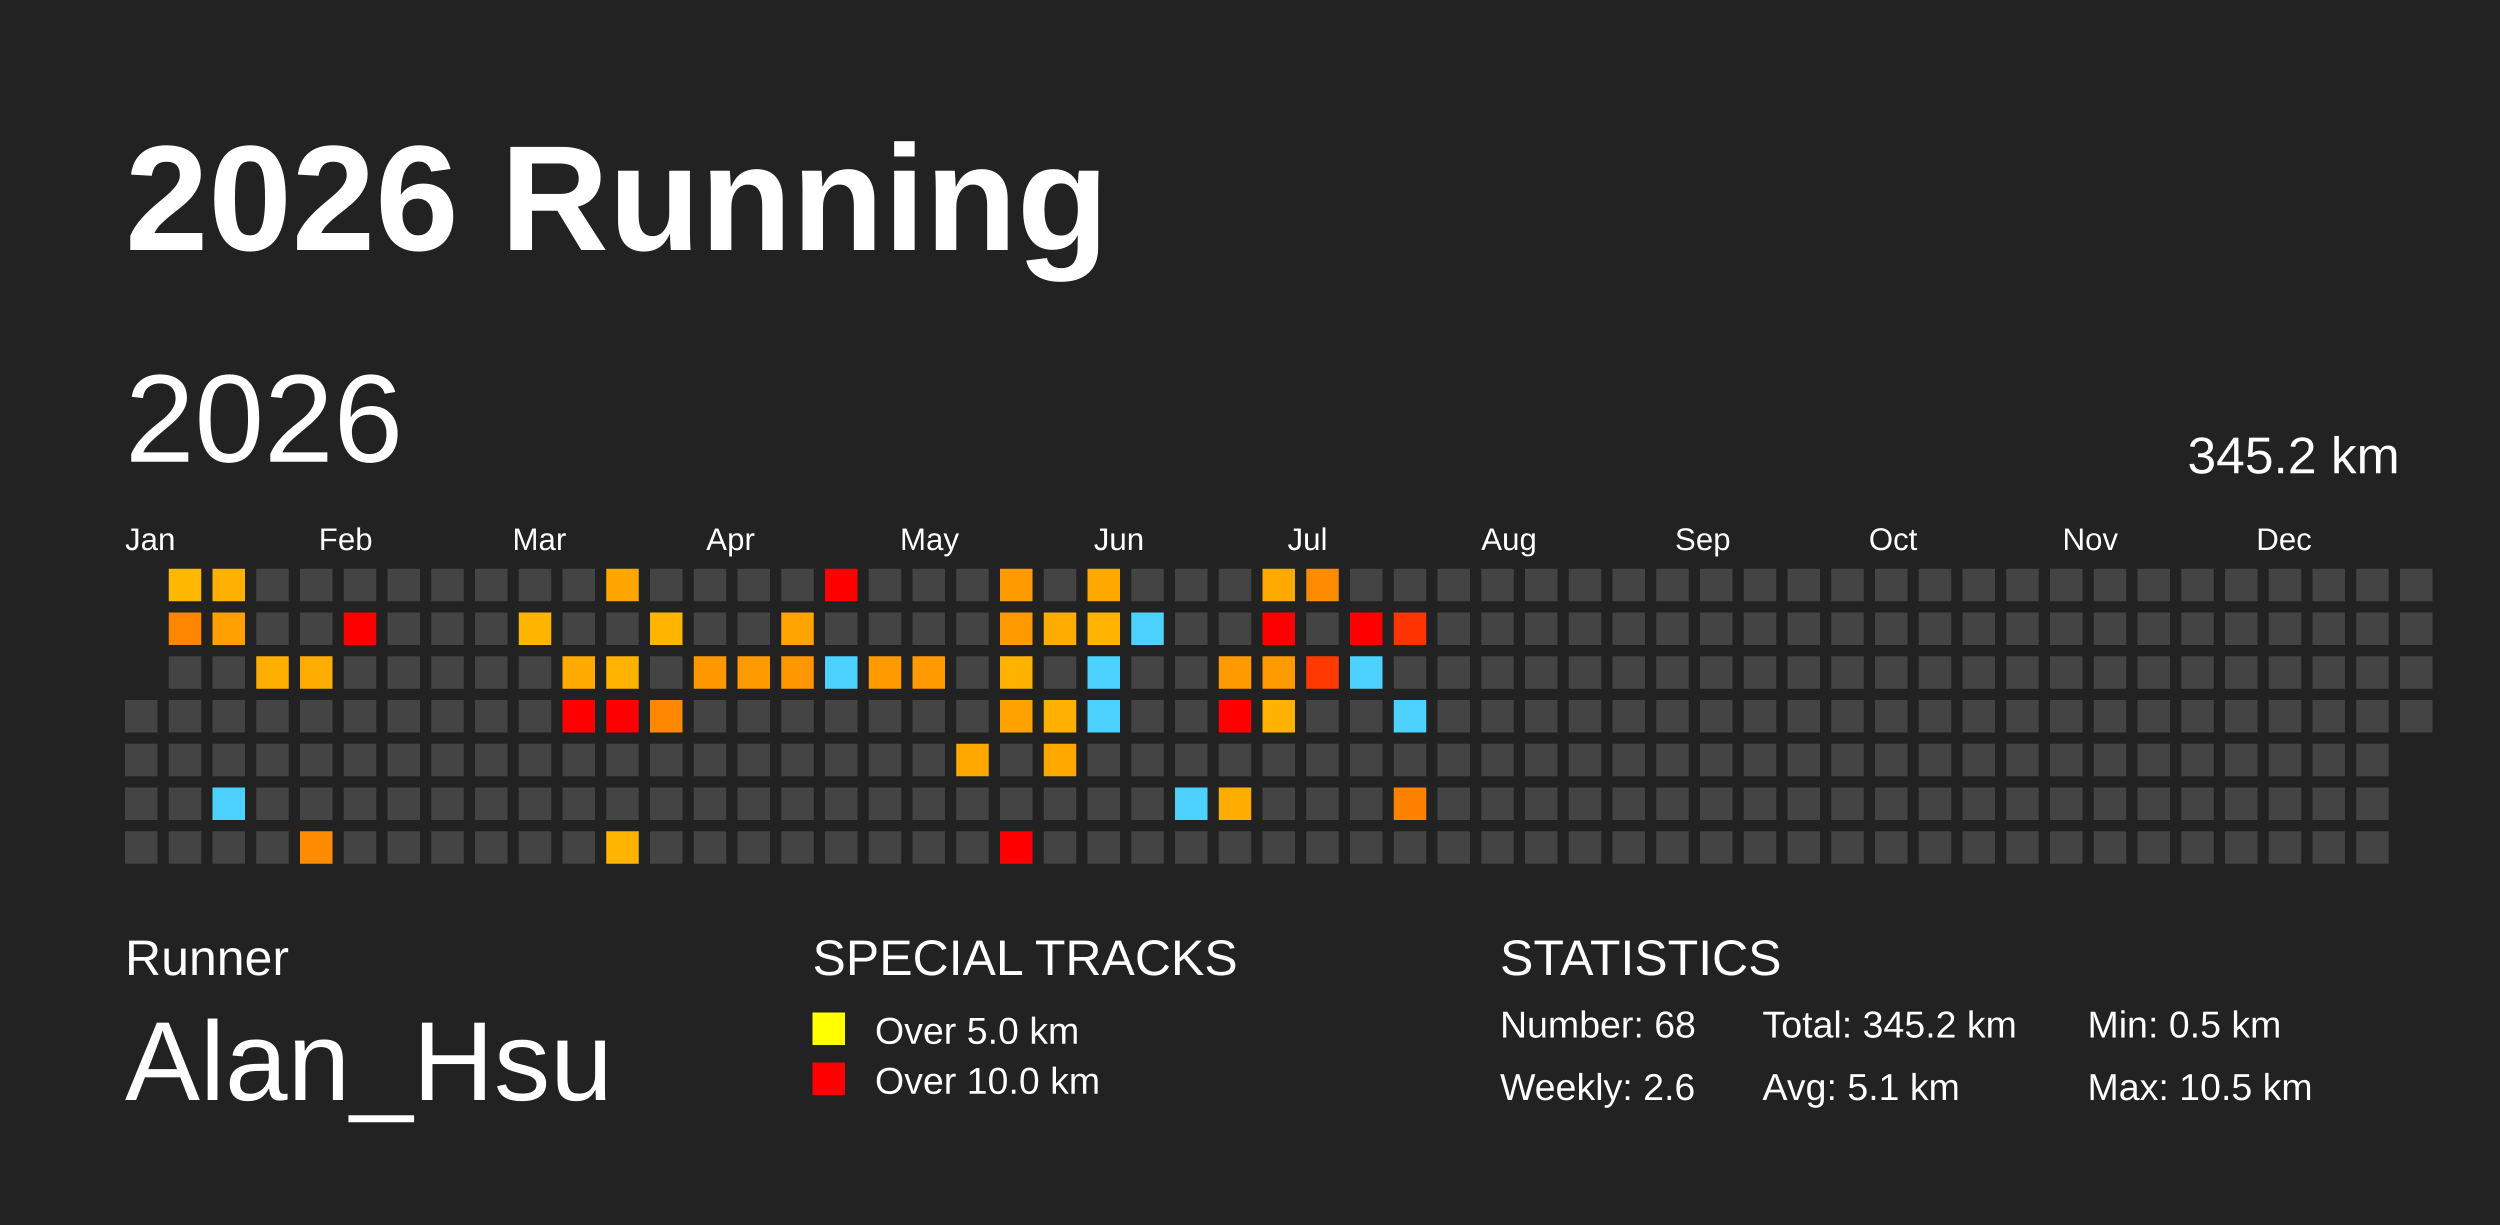
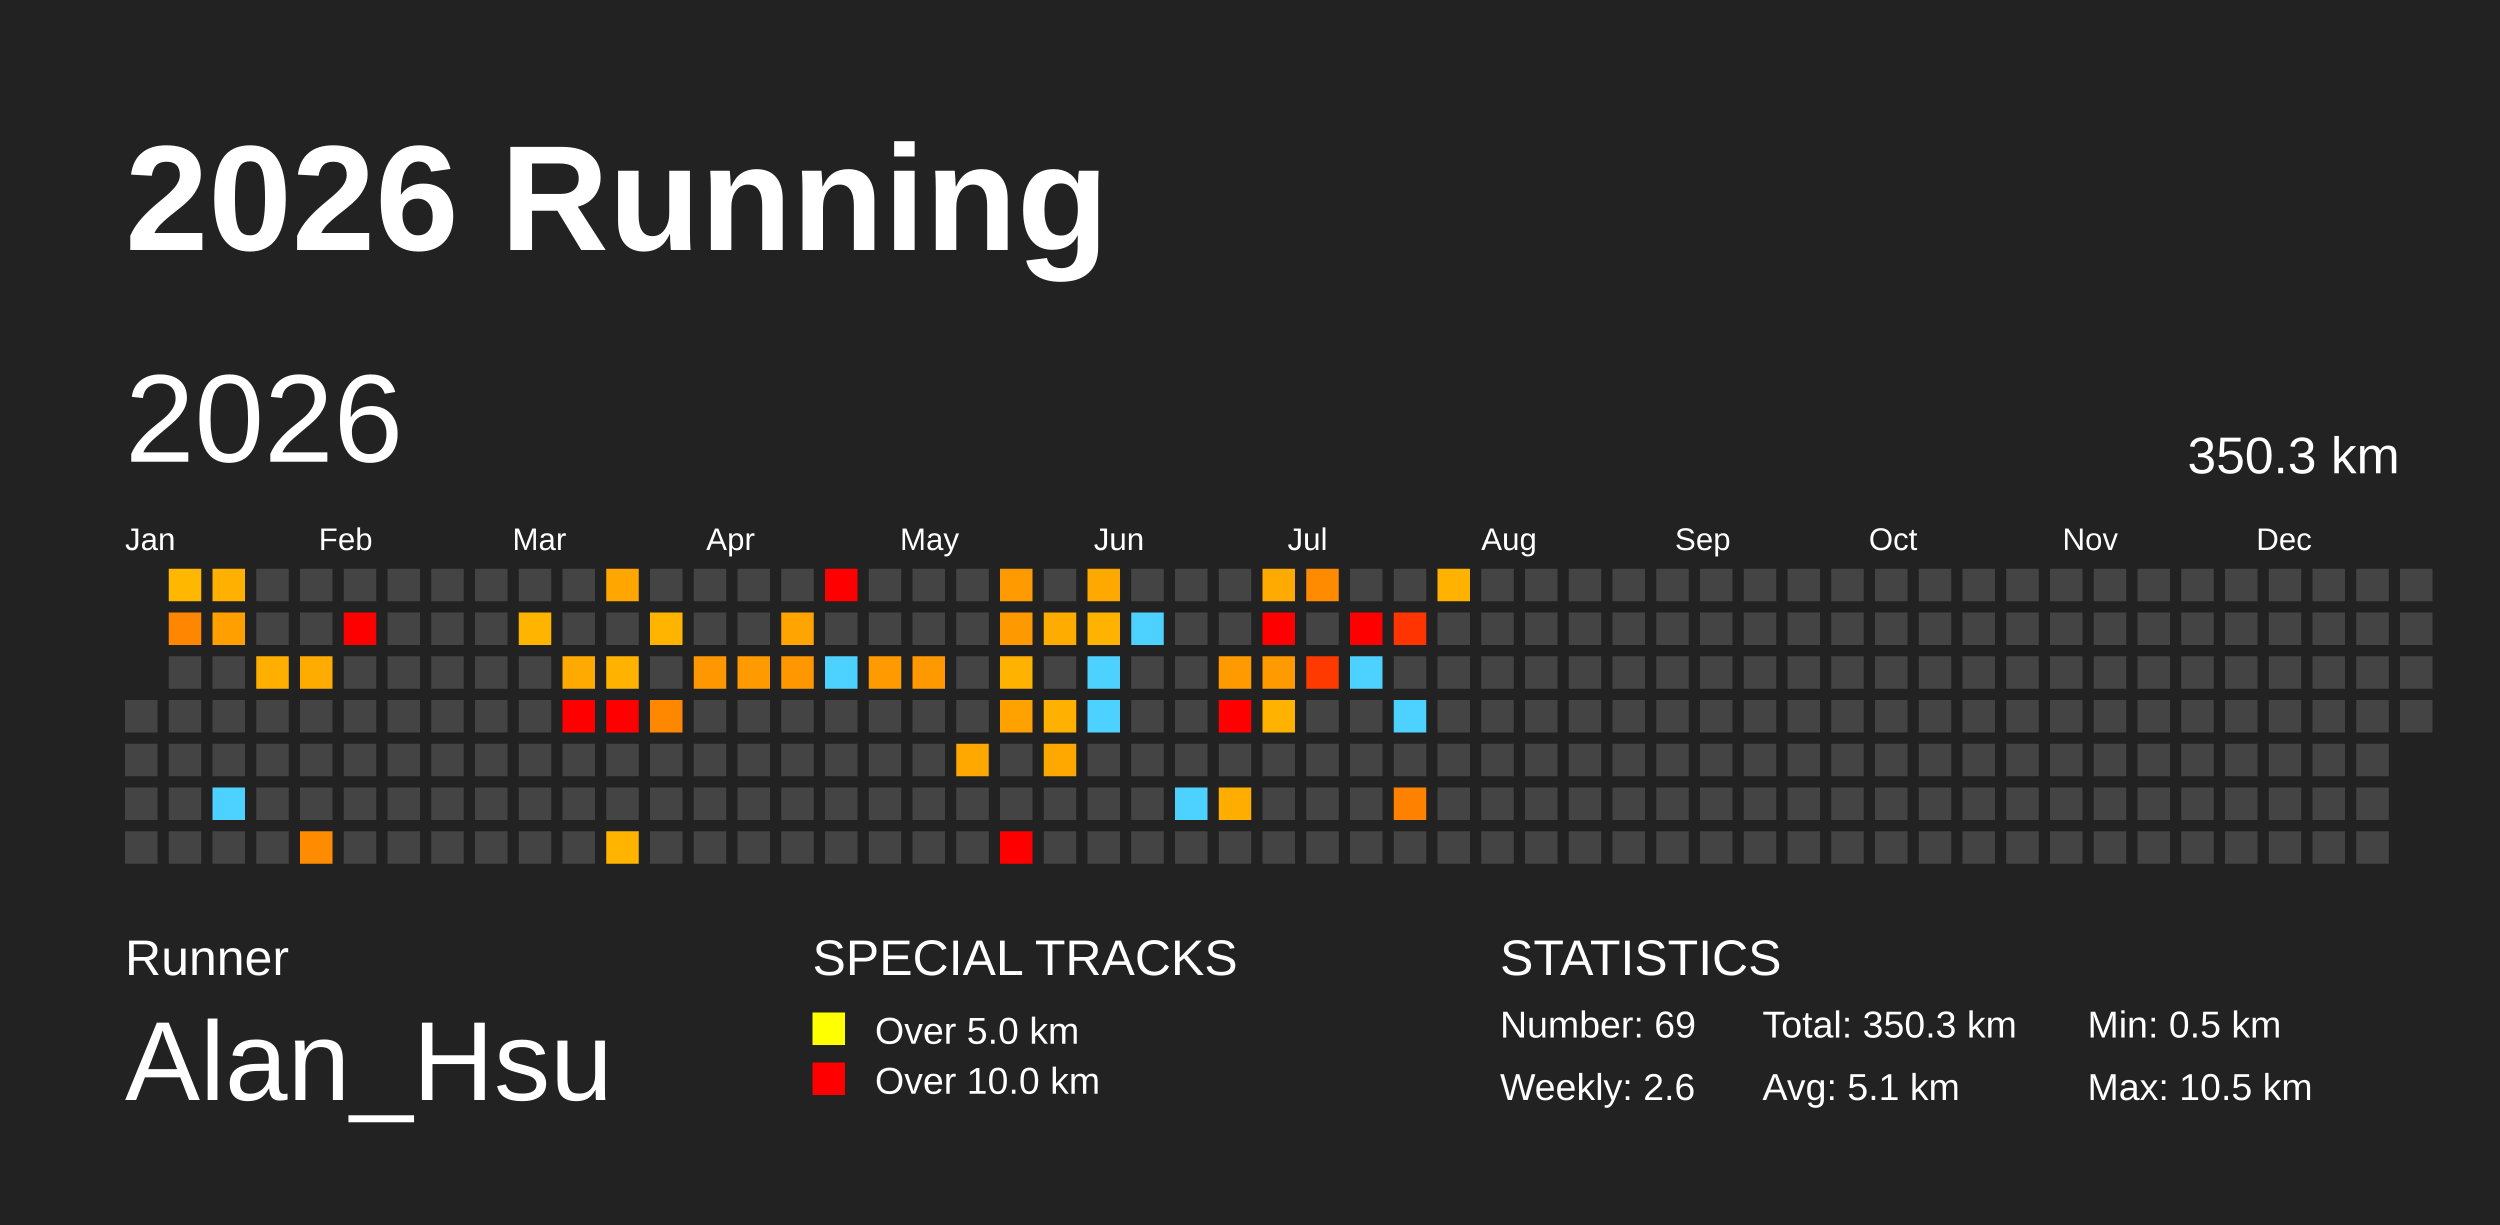
<svg xmlns="http://www.w3.org/2000/svg" baseProfile="full" height="98mm" version="1.1" viewBox="0,0,200,98" width="200mm">
  <defs />
  <rect fill="#222222" height="98" width="200" x="0" y="0" />
  <text fill="#FFFFFF" style="font-size:12px; font-family:Arial; font-weight:bold;" x="10" y="20">2026 Running</text>
  <text fill="#FFFFFF" style="font-size:4px; font-family:Arial" x="10" y="78">Runner</text>
  <text fill="#FFFFFF" style="font-size:9px; font-family:Arial" x="10" y="88">Alan_Hsu</text>
  <text fill="#FFFFFF" style="font-size:4px; font-family:Arial" x="65" y="78">SPECIAL TRACKS</text>
  <rect fill="yellow" height="2.6" width="2.6" x="65" y="81" />
  <text fill="#FFFFFF" style="font-size:3px; font-family:Arial" x="70" y="83.5">Over 5.0 km</text>
  <rect fill="red" height="2.6" width="2.6" x="65" y="85" />
  <text fill="#FFFFFF" style="font-size:3px; font-family:Arial" x="70" y="87.5">Over 10.0 km</text>
  <text fill="#FFFFFF" style="font-size:4px; font-family:Arial" x="120" y="78">STATISTICS</text>
-   <text fill="#FFFFFF" style="font-size:3px; font-family:Arial" x="120" y="83">Number: 68</text>
+   <text fill="#FFFFFF" style="font-size:3px; font-family:Arial" x="120" y="83">Number: 69</text>
  <text fill="#FFFFFF" style="font-size:3px; font-family:Arial" x="120" y="88">Weekly: 2.6</text>
-   <text fill="#FFFFFF" style="font-size:3px; font-family:Arial" x="141" y="83">Total: 345.2 km</text>
+   <text fill="#FFFFFF" style="font-size:3px; font-family:Arial" x="141" y="83">Total: 350.3 km</text>
  <text fill="#FFFFFF" style="font-size:3px; font-family:Arial" x="141" y="88">Avg: 5.1 km</text>
  <text fill="#FFFFFF" style="font-size:3px; font-family:Arial" x="167" y="83">Min: 0.5 km</text>
  <text fill="#FFFFFF" style="font-size:3px; font-family:Arial" x="167" y="88">Max: 10.5 km</text>
  <text dominant-baseline="hanging" fill="#FFFFFF" style="font-size:10.0px; font-family:Arial;" x="10" y="30">2026</text>
-   <text dominant-baseline="hanging" fill="#FFFFFF" style="font-size:4.125px; font-family:Arial;" x="175" y="35">345.2 km</text>
+   <text dominant-baseline="hanging" fill="#FFFFFF" style="font-size:4.125px; font-family:Arial;" x="175" y="35">350.3 km</text>
  <text fill="#FFFFFF" style="font-size:2.5px; font-family:Arial" x="10.0" y="44">Jan</text>
  <text fill="#FFFFFF" style="font-size:2.5px; font-family:Arial" x="25.5" y="44">Feb</text>
  <text fill="#FFFFFF" style="font-size:2.5px; font-family:Arial" x="41.0" y="44">Mar</text>
  <text fill="#FFFFFF" style="font-size:2.5px; font-family:Arial" x="56.5" y="44">Apr</text>
  <text fill="#FFFFFF" style="font-size:2.5px; font-family:Arial" x="72.0" y="44">May</text>
  <text fill="#FFFFFF" style="font-size:2.5px; font-family:Arial" x="87.5" y="44">Jun</text>
  <text fill="#FFFFFF" style="font-size:2.5px; font-family:Arial" x="103.0" y="44">Jul</text>
  <text fill="#FFFFFF" style="font-size:2.5px; font-family:Arial" x="118.5" y="44">Aug</text>
  <text fill="#FFFFFF" style="font-size:2.5px; font-family:Arial" x="134.0" y="44">Sep</text>
  <text fill="#FFFFFF" style="font-size:2.5px; font-family:Arial" x="149.5" y="44">Oct</text>
  <text fill="#FFFFFF" style="font-size:2.5px; font-family:Arial" x="165.0" y="44">Nov</text>
  <text fill="#FFFFFF" style="font-size:2.5px; font-family:Arial" x="180.5" y="44">Dec</text>
  <rect fill="#444444" height="2.6" width="2.6" x="10.0" y="56.0" />
  <rect fill="#444444" height="2.6" width="2.6" x="10.0" y="59.5" />
  <rect fill="#444444" height="2.6" width="2.6" x="10.0" y="63.0" />
  <rect fill="#444444" height="2.6" width="2.6" x="10.0" y="66.5" />
  <rect fill="#ffb700" height="2.6" width="2.6" x="13.5" y="45.5" />
  <rect fill="#ff8600" height="2.6" width="2.6" x="13.5" y="49.0" />
  <rect fill="#444444" height="2.6" width="2.6" x="13.5" y="52.5" />
  <rect fill="#444444" height="2.6" width="2.6" x="13.5" y="56.0" />
  <rect fill="#444444" height="2.6" width="2.6" x="13.5" y="59.5" />
  <rect fill="#444444" height="2.6" width="2.6" x="13.5" y="63.0" />
  <rect fill="#444444" height="2.6" width="2.6" x="13.5" y="66.5" />
  <rect fill="#ffb000" height="2.6" width="2.6" x="17.0" y="45.5" />
  <rect fill="#ff9f00" height="2.6" width="2.6" x="17.0" y="49.0" />
  <rect fill="#444444" height="2.6" width="2.6" x="17.0" y="52.5" />
  <rect fill="#444444" height="2.6" width="2.6" x="17.0" y="56.0" />
  <rect fill="#444444" height="2.6" width="2.6" x="17.0" y="59.5" />
  <rect fill="#4dd2ff" height="2.6" width="2.6" x="17.0" y="63.0" />
  <rect fill="#444444" height="2.6" width="2.6" x="17.0" y="66.5" />
  <rect fill="#444444" height="2.6" width="2.6" x="20.5" y="45.5" />
  <rect fill="#444444" height="2.6" width="2.6" x="20.5" y="49.0" />
  <rect fill="#ffaf00" height="2.6" width="2.6" x="20.5" y="52.5" />
  <rect fill="#444444" height="2.6" width="2.6" x="20.5" y="56.0" />
  <rect fill="#444444" height="2.6" width="2.6" x="20.5" y="59.5" />
  <rect fill="#444444" height="2.6" width="2.6" x="20.5" y="63.0" />
  <rect fill="#444444" height="2.6" width="2.6" x="20.5" y="66.5" />
  <rect fill="#444444" height="2.6" width="2.6" x="24.0" y="45.5" />
  <rect fill="#444444" height="2.6" width="2.6" x="24.0" y="49.0" />
  <rect fill="#ffac00" height="2.6" width="2.6" x="24.0" y="52.5" />
  <rect fill="#444444" height="2.6" width="2.6" x="24.0" y="56.0" />
  <rect fill="#444444" height="2.6" width="2.6" x="24.0" y="59.5" />
  <rect fill="#444444" height="2.6" width="2.6" x="24.0" y="63.0" />
  <rect fill="#ff8c00" height="2.6" width="2.6" x="24.0" y="66.5" />
  <rect fill="#444444" height="2.6" width="2.6" x="27.5" y="45.5" />
  <rect fill="red" height="2.6" width="2.6" x="27.5" y="49.0" />
  <rect fill="#444444" height="2.6" width="2.6" x="27.5" y="52.5" />
  <rect fill="#444444" height="2.6" width="2.6" x="27.5" y="56.0" />
  <rect fill="#444444" height="2.6" width="2.6" x="27.5" y="59.5" />
  <rect fill="#444444" height="2.6" width="2.6" x="27.5" y="63.0" />
  <rect fill="#444444" height="2.6" width="2.6" x="27.5" y="66.5" />
  <rect fill="#444444" height="2.6" width="2.6" x="31.0" y="45.5" />
  <rect fill="#444444" height="2.6" width="2.6" x="31.0" y="49.0" />
  <rect fill="#444444" height="2.6" width="2.6" x="31.0" y="52.5" />
  <rect fill="#444444" height="2.6" width="2.6" x="31.0" y="56.0" />
  <rect fill="#444444" height="2.6" width="2.6" x="31.0" y="59.5" />
  <rect fill="#444444" height="2.6" width="2.6" x="31.0" y="63.0" />
  <rect fill="#444444" height="2.6" width="2.6" x="31.0" y="66.5" />
  <rect fill="#444444" height="2.6" width="2.6" x="34.5" y="45.5" />
  <rect fill="#444444" height="2.6" width="2.6" x="34.5" y="49.0" />
  <rect fill="#444444" height="2.6" width="2.6" x="34.5" y="52.5" />
  <rect fill="#444444" height="2.6" width="2.6" x="34.5" y="56.0" />
  <rect fill="#444444" height="2.6" width="2.6" x="34.5" y="59.5" />
  <rect fill="#444444" height="2.6" width="2.6" x="34.5" y="63.0" />
  <rect fill="#444444" height="2.6" width="2.6" x="34.5" y="66.5" />
  <rect fill="#444444" height="2.6" width="2.6" x="38.0" y="45.5" />
  <rect fill="#444444" height="2.6" width="2.6" x="38.0" y="49.0" />
  <rect fill="#444444" height="2.6" width="2.6" x="38.0" y="52.5" />
  <rect fill="#444444" height="2.6" width="2.6" x="38.0" y="56.0" />
  <rect fill="#444444" height="2.6" width="2.6" x="38.0" y="59.5" />
  <rect fill="#444444" height="2.6" width="2.6" x="38.0" y="63.0" />
  <rect fill="#444444" height="2.6" width="2.6" x="38.0" y="66.5" />
  <rect fill="#444444" height="2.6" width="2.6" x="41.5" y="45.5" />
  <rect fill="#ffb400" height="2.6" width="2.6" x="41.5" y="49.0" />
  <rect fill="#444444" height="2.6" width="2.6" x="41.5" y="52.5" />
  <rect fill="#444444" height="2.6" width="2.6" x="41.5" y="56.0" />
  <rect fill="#444444" height="2.6" width="2.6" x="41.5" y="59.5" />
  <rect fill="#444444" height="2.6" width="2.6" x="41.5" y="63.0" />
  <rect fill="#444444" height="2.6" width="2.6" x="41.5" y="66.5" />
  <rect fill="#444444" height="2.6" width="2.6" x="45.0" y="45.5" />
  <rect fill="#444444" height="2.6" width="2.6" x="45.0" y="49.0" />
  <rect fill="#ffaa00" height="2.6" width="2.6" x="45.0" y="52.5" />
  <rect fill="red" height="2.6" width="2.6" x="45.0" y="56.0" />
  <rect fill="#444444" height="2.6" width="2.6" x="45.0" y="59.5" />
  <rect fill="#444444" height="2.6" width="2.6" x="45.0" y="63.0" />
  <rect fill="#444444" height="2.6" width="2.6" x="45.0" y="66.5" />
  <rect fill="#ffa700" height="2.6" width="2.6" x="48.5" y="45.5" />
  <rect fill="#444444" height="2.6" width="2.6" x="48.5" y="49.0" />
  <rect fill="#ffb300" height="2.6" width="2.6" x="48.5" y="52.5" />
  <rect fill="red" height="2.6" width="2.6" x="48.5" y="56.0" />
  <rect fill="#444444" height="2.6" width="2.6" x="48.5" y="59.5" />
  <rect fill="#444444" height="2.6" width="2.6" x="48.5" y="63.0" />
  <rect fill="#ffb400" height="2.6" width="2.6" x="48.5" y="66.5" />
  <rect fill="#444444" height="2.6" width="2.6" x="52.0" y="45.5" />
  <rect fill="#ffb500" height="2.6" width="2.6" x="52.0" y="49.0" />
  <rect fill="#444444" height="2.6" width="2.6" x="52.0" y="52.5" />
  <rect fill="#ff8800" height="2.6" width="2.6" x="52.0" y="56.0" />
  <rect fill="#444444" height="2.6" width="2.6" x="52.0" y="59.5" />
  <rect fill="#444444" height="2.6" width="2.6" x="52.0" y="63.0" />
  <rect fill="#444444" height="2.6" width="2.6" x="52.0" y="66.5" />
  <rect fill="#444444" height="2.6" width="2.6" x="55.5" y="45.5" />
  <rect fill="#444444" height="2.6" width="2.6" x="55.5" y="49.0" />
  <rect fill="#ff9700" height="2.6" width="2.6" x="55.5" y="52.5" />
  <rect fill="#444444" height="2.6" width="2.6" x="55.5" y="56.0" />
  <rect fill="#444444" height="2.6" width="2.6" x="55.5" y="59.5" />
  <rect fill="#444444" height="2.6" width="2.6" x="55.5" y="63.0" />
  <rect fill="#444444" height="2.6" width="2.6" x="55.5" y="66.5" />
  <rect fill="#444444" height="2.6" width="2.6" x="59.0" y="45.5" />
  <rect fill="#444444" height="2.6" width="2.6" x="59.0" y="49.0" />
  <rect fill="#ff9a00" height="2.6" width="2.6" x="59.0" y="52.5" />
  <rect fill="#444444" height="2.6" width="2.6" x="59.0" y="56.0" />
  <rect fill="#444444" height="2.6" width="2.6" x="59.0" y="59.5" />
  <rect fill="#444444" height="2.6" width="2.6" x="59.0" y="63.0" />
  <rect fill="#444444" height="2.6" width="2.6" x="59.0" y="66.5" />
  <rect fill="#444444" height="2.6" width="2.6" x="62.5" y="45.5" />
  <rect fill="#ffa400" height="2.6" width="2.6" x="62.5" y="49.0" />
  <rect fill="#ff9800" height="2.6" width="2.6" x="62.5" y="52.5" />
  <rect fill="#444444" height="2.6" width="2.6" x="62.5" y="56.0" />
  <rect fill="#444444" height="2.6" width="2.6" x="62.5" y="59.5" />
  <rect fill="#444444" height="2.6" width="2.6" x="62.5" y="63.0" />
  <rect fill="#444444" height="2.6" width="2.6" x="62.5" y="66.5" />
  <rect fill="red" height="2.6" width="2.6" x="66.0" y="45.5" />
  <rect fill="#444444" height="2.6" width="2.6" x="66.0" y="49.0" />
  <rect fill="#4dd2ff" height="2.6" width="2.6" x="66.0" y="52.5" />
  <rect fill="#444444" height="2.6" width="2.6" x="66.0" y="56.0" />
  <rect fill="#444444" height="2.6" width="2.6" x="66.0" y="59.5" />
  <rect fill="#444444" height="2.6" width="2.6" x="66.0" y="63.0" />
  <rect fill="#444444" height="2.6" width="2.6" x="66.0" y="66.5" />
  <rect fill="#444444" height="2.6" width="2.6" x="69.5" y="45.5" />
  <rect fill="#444444" height="2.6" width="2.6" x="69.5" y="49.0" />
  <rect fill="#ff9a00" height="2.6" width="2.6" x="69.5" y="52.5" />
  <rect fill="#444444" height="2.6" width="2.6" x="69.5" y="56.0" />
  <rect fill="#444444" height="2.6" width="2.6" x="69.5" y="59.5" />
  <rect fill="#444444" height="2.6" width="2.6" x="69.5" y="63.0" />
  <rect fill="#444444" height="2.6" width="2.6" x="69.5" y="66.5" />
  <rect fill="#444444" height="2.6" width="2.6" x="73.0" y="45.5" />
  <rect fill="#444444" height="2.6" width="2.6" x="73.0" y="49.0" />
  <rect fill="#ff9900" height="2.6" width="2.6" x="73.0" y="52.5" />
  <rect fill="#444444" height="2.6" width="2.6" x="73.0" y="56.0" />
  <rect fill="#444444" height="2.6" width="2.6" x="73.0" y="59.5" />
  <rect fill="#444444" height="2.6" width="2.6" x="73.0" y="63.0" />
  <rect fill="#444444" height="2.6" width="2.6" x="73.0" y="66.5" />
  <rect fill="#444444" height="2.6" width="2.6" x="76.5" y="45.5" />
  <rect fill="#444444" height="2.6" width="2.6" x="76.5" y="49.0" />
  <rect fill="#444444" height="2.6" width="2.6" x="76.5" y="52.5" />
  <rect fill="#444444" height="2.6" width="2.6" x="76.5" y="56.0" />
  <rect fill="#ffa800" height="2.6" width="2.6" x="76.5" y="59.5" />
  <rect fill="#444444" height="2.6" width="2.6" x="76.5" y="63.0" />
  <rect fill="#444444" height="2.6" width="2.6" x="76.5" y="66.5" />
  <rect fill="#ff9b00" height="2.6" width="2.6" x="80.0" y="45.5" />
  <rect fill="#ff9900" height="2.6" width="2.6" x="80.0" y="49.0" />
  <rect fill="#ffb200" height="2.6" width="2.6" x="80.0" y="52.5" />
  <rect fill="#ffa200" height="2.6" width="2.6" x="80.0" y="56.0" />
  <rect fill="#444444" height="2.6" width="2.6" x="80.0" y="59.5" />
  <rect fill="#444444" height="2.6" width="2.6" x="80.0" y="63.0" />
  <rect fill="red" height="2.6" width="2.6" x="80.0" y="66.5" />
  <rect fill="#444444" height="2.6" width="2.6" x="83.5" y="45.5" />
  <rect fill="#ffac00" height="2.6" width="2.6" x="83.5" y="49.0" />
  <rect fill="#444444" height="2.6" width="2.6" x="83.5" y="52.5" />
  <rect fill="#ffb000" height="2.6" width="2.6" x="83.5" y="56.0" />
  <rect fill="#ffa900" height="2.6" width="2.6" x="83.5" y="59.5" />
  <rect fill="#444444" height="2.6" width="2.6" x="83.5" y="63.0" />
  <rect fill="#444444" height="2.6" width="2.6" x="83.5" y="66.5" />
  <rect fill="#ffa900" height="2.6" width="2.6" x="87.0" y="45.5" />
  <rect fill="#ffb300" height="2.6" width="2.6" x="87.0" y="49.0" />
  <rect fill="#4dd2ff" height="2.6" width="2.6" x="87.0" y="52.5" />
  <rect fill="#4dd2ff" height="2.6" width="2.6" x="87.0" y="56.0" />
  <rect fill="#444444" height="2.6" width="2.6" x="87.0" y="59.5" />
  <rect fill="#444444" height="2.6" width="2.6" x="87.0" y="63.0" />
  <rect fill="#444444" height="2.6" width="2.6" x="87.0" y="66.5" />
  <rect fill="#444444" height="2.6" width="2.6" x="90.5" y="45.5" />
  <rect fill="#4dd2ff" height="2.6" width="2.6" x="90.5" y="49.0" />
  <rect fill="#444444" height="2.6" width="2.6" x="90.5" y="52.5" />
  <rect fill="#444444" height="2.6" width="2.6" x="90.5" y="56.0" />
  <rect fill="#444444" height="2.6" width="2.6" x="90.5" y="59.5" />
  <rect fill="#444444" height="2.6" width="2.6" x="90.5" y="63.0" />
  <rect fill="#444444" height="2.6" width="2.6" x="90.5" y="66.5" />
  <rect fill="#444444" height="2.6" width="2.6" x="94.0" y="45.5" />
  <rect fill="#444444" height="2.6" width="2.6" x="94.0" y="49.0" />
  <rect fill="#444444" height="2.6" width="2.6" x="94.0" y="52.5" />
  <rect fill="#444444" height="2.6" width="2.6" x="94.0" y="56.0" />
  <rect fill="#444444" height="2.6" width="2.6" x="94.0" y="59.5" />
  <rect fill="#4dd2ff" height="2.6" width="2.6" x="94.0" y="63.0" />
  <rect fill="#444444" height="2.6" width="2.6" x="94.0" y="66.5" />
  <rect fill="#444444" height="2.6" width="2.6" x="97.5" y="45.5" />
  <rect fill="#444444" height="2.6" width="2.6" x="97.5" y="49.0" />
  <rect fill="#ff9b00" height="2.6" width="2.6" x="97.5" y="52.5" />
  <rect fill="red" height="2.6" width="2.6" x="97.5" y="56.0" />
  <rect fill="#444444" height="2.6" width="2.6" x="97.5" y="59.5" />
  <rect fill="#ffad00" height="2.6" width="2.6" x="97.5" y="63.0" />
  <rect fill="#444444" height="2.6" width="2.6" x="97.5" y="66.5" />
  <rect fill="#ffaa00" height="2.6" width="2.6" x="101.0" y="45.5" />
  <rect fill="red" height="2.6" width="2.6" x="101.0" y="49.0" />
  <rect fill="#ff9a00" height="2.6" width="2.6" x="101.0" y="52.5" />
  <rect fill="#ffb300" height="2.6" width="2.6" x="101.0" y="56.0" />
  <rect fill="#444444" height="2.6" width="2.6" x="101.0" y="59.5" />
  <rect fill="#444444" height="2.6" width="2.6" x="101.0" y="63.0" />
  <rect fill="#444444" height="2.6" width="2.6" x="101.0" y="66.5" />
  <rect fill="#ff8b00" height="2.6" width="2.6" x="104.5" y="45.5" />
  <rect fill="#444444" height="2.6" width="2.6" x="104.5" y="49.0" />
  <rect fill="#ff3a00" height="2.6" width="2.6" x="104.5" y="52.5" />
  <rect fill="#444444" height="2.6" width="2.6" x="104.5" y="56.0" />
  <rect fill="#444444" height="2.6" width="2.6" x="104.5" y="59.5" />
  <rect fill="#444444" height="2.6" width="2.6" x="104.5" y="63.0" />
  <rect fill="#444444" height="2.6" width="2.6" x="104.5" y="66.5" />
  <rect fill="#444444" height="2.6" width="2.6" x="108.0" y="45.5" />
  <rect fill="red" height="2.6" width="2.6" x="108.0" y="49.0" />
  <rect fill="#4dd2ff" height="2.6" width="2.6" x="108.0" y="52.5" />
  <rect fill="#444444" height="2.6" width="2.6" x="108.0" y="56.0" />
  <rect fill="#444444" height="2.6" width="2.6" x="108.0" y="59.5" />
  <rect fill="#444444" height="2.6" width="2.6" x="108.0" y="63.0" />
  <rect fill="#444444" height="2.6" width="2.6" x="108.0" y="66.5" />
  <rect fill="#444444" height="2.6" width="2.6" x="111.5" y="45.5" />
  <rect fill="#ff3400" height="2.6" width="2.6" x="111.5" y="49.0" />
  <rect fill="#444444" height="2.6" width="2.6" x="111.5" y="52.5" />
  <rect fill="#4dd2ff" height="2.6" width="2.6" x="111.5" y="56.0" />
  <rect fill="#444444" height="2.6" width="2.6" x="111.5" y="59.5" />
  <rect fill="#ff8100" height="2.6" width="2.6" x="111.5" y="63.0" />
  <rect fill="#444444" height="2.6" width="2.6" x="111.5" y="66.5" />
-   <rect fill="#444444" height="2.6" width="2.6" x="115.0" y="45.5" />
+   <rect fill="#ffb300" height="2.6" width="2.6" x="115.0" y="45.5" />
  <rect fill="#444444" height="2.6" width="2.6" x="115.0" y="49.0" />
  <rect fill="#444444" height="2.6" width="2.6" x="115.0" y="52.5" />
  <rect fill="#444444" height="2.6" width="2.6" x="115.0" y="56.0" />
  <rect fill="#444444" height="2.6" width="2.6" x="115.0" y="59.5" />
  <rect fill="#444444" height="2.6" width="2.6" x="115.0" y="63.0" />
  <rect fill="#444444" height="2.6" width="2.6" x="115.0" y="66.5" />
  <rect fill="#444444" height="2.6" width="2.6" x="118.5" y="45.5" />
  <rect fill="#444444" height="2.6" width="2.6" x="118.5" y="49.0" />
  <rect fill="#444444" height="2.6" width="2.6" x="118.5" y="52.5" />
  <rect fill="#444444" height="2.6" width="2.6" x="118.5" y="56.0" />
  <rect fill="#444444" height="2.6" width="2.6" x="118.5" y="59.5" />
  <rect fill="#444444" height="2.6" width="2.6" x="118.5" y="63.0" />
  <rect fill="#444444" height="2.6" width="2.6" x="118.5" y="66.5" />
  <rect fill="#444444" height="2.6" width="2.6" x="122.0" y="45.5" />
  <rect fill="#444444" height="2.6" width="2.6" x="122.0" y="49.0" />
  <rect fill="#444444" height="2.6" width="2.6" x="122.0" y="52.5" />
  <rect fill="#444444" height="2.6" width="2.6" x="122.0" y="56.0" />
  <rect fill="#444444" height="2.6" width="2.6" x="122.0" y="59.5" />
  <rect fill="#444444" height="2.6" width="2.6" x="122.0" y="63.0" />
  <rect fill="#444444" height="2.6" width="2.6" x="122.0" y="66.5" />
  <rect fill="#444444" height="2.6" width="2.6" x="125.5" y="45.5" />
  <rect fill="#444444" height="2.6" width="2.6" x="125.5" y="49.0" />
  <rect fill="#444444" height="2.6" width="2.6" x="125.5" y="52.5" />
  <rect fill="#444444" height="2.6" width="2.6" x="125.5" y="56.0" />
  <rect fill="#444444" height="2.6" width="2.6" x="125.5" y="59.5" />
  <rect fill="#444444" height="2.6" width="2.6" x="125.5" y="63.0" />
  <rect fill="#444444" height="2.6" width="2.6" x="125.5" y="66.5" />
  <rect fill="#444444" height="2.6" width="2.6" x="129.0" y="45.5" />
  <rect fill="#444444" height="2.6" width="2.6" x="129.0" y="49.0" />
  <rect fill="#444444" height="2.6" width="2.6" x="129.0" y="52.5" />
  <rect fill="#444444" height="2.6" width="2.6" x="129.0" y="56.0" />
  <rect fill="#444444" height="2.6" width="2.6" x="129.0" y="59.5" />
  <rect fill="#444444" height="2.6" width="2.6" x="129.0" y="63.0" />
  <rect fill="#444444" height="2.6" width="2.6" x="129.0" y="66.5" />
  <rect fill="#444444" height="2.6" width="2.6" x="132.5" y="45.5" />
  <rect fill="#444444" height="2.6" width="2.6" x="132.5" y="49.0" />
  <rect fill="#444444" height="2.6" width="2.6" x="132.5" y="52.5" />
  <rect fill="#444444" height="2.6" width="2.6" x="132.5" y="56.0" />
  <rect fill="#444444" height="2.6" width="2.6" x="132.5" y="59.5" />
  <rect fill="#444444" height="2.6" width="2.6" x="132.5" y="63.0" />
  <rect fill="#444444" height="2.6" width="2.6" x="132.5" y="66.5" />
  <rect fill="#444444" height="2.6" width="2.6" x="136.0" y="45.5" />
  <rect fill="#444444" height="2.6" width="2.6" x="136.0" y="49.0" />
  <rect fill="#444444" height="2.6" width="2.6" x="136.0" y="52.5" />
  <rect fill="#444444" height="2.6" width="2.6" x="136.0" y="56.0" />
  <rect fill="#444444" height="2.6" width="2.6" x="136.0" y="59.5" />
  <rect fill="#444444" height="2.6" width="2.6" x="136.0" y="63.0" />
  <rect fill="#444444" height="2.6" width="2.6" x="136.0" y="66.5" />
  <rect fill="#444444" height="2.6" width="2.6" x="139.5" y="45.5" />
  <rect fill="#444444" height="2.6" width="2.6" x="139.5" y="49.0" />
  <rect fill="#444444" height="2.6" width="2.6" x="139.5" y="52.5" />
  <rect fill="#444444" height="2.6" width="2.6" x="139.5" y="56.0" />
  <rect fill="#444444" height="2.6" width="2.6" x="139.5" y="59.5" />
  <rect fill="#444444" height="2.6" width="2.6" x="139.5" y="63.0" />
  <rect fill="#444444" height="2.6" width="2.6" x="139.5" y="66.5" />
  <rect fill="#444444" height="2.6" width="2.6" x="143.0" y="45.5" />
  <rect fill="#444444" height="2.6" width="2.6" x="143.0" y="49.0" />
  <rect fill="#444444" height="2.6" width="2.6" x="143.0" y="52.5" />
  <rect fill="#444444" height="2.6" width="2.6" x="143.0" y="56.0" />
  <rect fill="#444444" height="2.6" width="2.6" x="143.0" y="59.5" />
  <rect fill="#444444" height="2.6" width="2.6" x="143.0" y="63.0" />
  <rect fill="#444444" height="2.6" width="2.6" x="143.0" y="66.5" />
  <rect fill="#444444" height="2.6" width="2.6" x="146.5" y="45.5" />
  <rect fill="#444444" height="2.6" width="2.6" x="146.5" y="49.0" />
  <rect fill="#444444" height="2.6" width="2.6" x="146.5" y="52.5" />
  <rect fill="#444444" height="2.6" width="2.6" x="146.5" y="56.0" />
  <rect fill="#444444" height="2.6" width="2.6" x="146.5" y="59.5" />
  <rect fill="#444444" height="2.6" width="2.6" x="146.5" y="63.0" />
  <rect fill="#444444" height="2.6" width="2.6" x="146.5" y="66.5" />
  <rect fill="#444444" height="2.6" width="2.6" x="150.0" y="45.5" />
  <rect fill="#444444" height="2.6" width="2.6" x="150.0" y="49.0" />
  <rect fill="#444444" height="2.6" width="2.6" x="150.0" y="52.5" />
  <rect fill="#444444" height="2.6" width="2.6" x="150.0" y="56.0" />
  <rect fill="#444444" height="2.6" width="2.6" x="150.0" y="59.5" />
  <rect fill="#444444" height="2.6" width="2.6" x="150.0" y="63.0" />
  <rect fill="#444444" height="2.6" width="2.6" x="150.0" y="66.5" />
  <rect fill="#444444" height="2.6" width="2.6" x="153.5" y="45.5" />
  <rect fill="#444444" height="2.6" width="2.6" x="153.5" y="49.0" />
  <rect fill="#444444" height="2.6" width="2.6" x="153.5" y="52.5" />
  <rect fill="#444444" height="2.6" width="2.6" x="153.5" y="56.0" />
  <rect fill="#444444" height="2.6" width="2.6" x="153.5" y="59.5" />
  <rect fill="#444444" height="2.6" width="2.6" x="153.5" y="63.0" />
  <rect fill="#444444" height="2.6" width="2.6" x="153.5" y="66.5" />
  <rect fill="#444444" height="2.6" width="2.6" x="157.0" y="45.5" />
  <rect fill="#444444" height="2.6" width="2.6" x="157.0" y="49.0" />
  <rect fill="#444444" height="2.6" width="2.6" x="157.0" y="52.5" />
  <rect fill="#444444" height="2.6" width="2.6" x="157.0" y="56.0" />
  <rect fill="#444444" height="2.6" width="2.6" x="157.0" y="59.5" />
  <rect fill="#444444" height="2.6" width="2.6" x="157.0" y="63.0" />
  <rect fill="#444444" height="2.6" width="2.6" x="157.0" y="66.5" />
  <rect fill="#444444" height="2.6" width="2.6" x="160.5" y="45.5" />
  <rect fill="#444444" height="2.6" width="2.6" x="160.5" y="49.0" />
  <rect fill="#444444" height="2.6" width="2.6" x="160.5" y="52.5" />
  <rect fill="#444444" height="2.6" width="2.6" x="160.5" y="56.0" />
  <rect fill="#444444" height="2.6" width="2.6" x="160.5" y="59.5" />
  <rect fill="#444444" height="2.6" width="2.6" x="160.5" y="63.0" />
  <rect fill="#444444" height="2.6" width="2.6" x="160.5" y="66.5" />
  <rect fill="#444444" height="2.6" width="2.6" x="164.0" y="45.5" />
  <rect fill="#444444" height="2.6" width="2.6" x="164.0" y="49.0" />
  <rect fill="#444444" height="2.6" width="2.6" x="164.0" y="52.5" />
  <rect fill="#444444" height="2.6" width="2.6" x="164.0" y="56.0" />
  <rect fill="#444444" height="2.6" width="2.6" x="164.0" y="59.5" />
  <rect fill="#444444" height="2.6" width="2.6" x="164.0" y="63.0" />
  <rect fill="#444444" height="2.6" width="2.6" x="164.0" y="66.5" />
  <rect fill="#444444" height="2.6" width="2.6" x="167.5" y="45.5" />
  <rect fill="#444444" height="2.6" width="2.6" x="167.5" y="49.0" />
  <rect fill="#444444" height="2.6" width="2.6" x="167.5" y="52.5" />
  <rect fill="#444444" height="2.6" width="2.6" x="167.5" y="56.0" />
  <rect fill="#444444" height="2.6" width="2.6" x="167.5" y="59.5" />
  <rect fill="#444444" height="2.6" width="2.6" x="167.5" y="63.0" />
  <rect fill="#444444" height="2.6" width="2.6" x="167.5" y="66.5" />
  <rect fill="#444444" height="2.6" width="2.6" x="171.0" y="45.5" />
  <rect fill="#444444" height="2.6" width="2.6" x="171.0" y="49.0" />
  <rect fill="#444444" height="2.6" width="2.6" x="171.0" y="52.5" />
  <rect fill="#444444" height="2.6" width="2.6" x="171.0" y="56.0" />
  <rect fill="#444444" height="2.6" width="2.6" x="171.0" y="59.5" />
  <rect fill="#444444" height="2.6" width="2.6" x="171.0" y="63.0" />
  <rect fill="#444444" height="2.6" width="2.6" x="171.0" y="66.5" />
  <rect fill="#444444" height="2.6" width="2.6" x="174.5" y="45.5" />
  <rect fill="#444444" height="2.6" width="2.6" x="174.5" y="49.0" />
  <rect fill="#444444" height="2.6" width="2.6" x="174.5" y="52.5" />
  <rect fill="#444444" height="2.6" width="2.6" x="174.5" y="56.0" />
  <rect fill="#444444" height="2.6" width="2.6" x="174.5" y="59.5" />
  <rect fill="#444444" height="2.6" width="2.6" x="174.5" y="63.0" />
  <rect fill="#444444" height="2.6" width="2.6" x="174.5" y="66.5" />
  <rect fill="#444444" height="2.6" width="2.6" x="178.0" y="45.5" />
  <rect fill="#444444" height="2.6" width="2.6" x="178.0" y="49.0" />
  <rect fill="#444444" height="2.6" width="2.6" x="178.0" y="52.5" />
  <rect fill="#444444" height="2.6" width="2.6" x="178.0" y="56.0" />
  <rect fill="#444444" height="2.6" width="2.6" x="178.0" y="59.5" />
  <rect fill="#444444" height="2.6" width="2.6" x="178.0" y="63.0" />
  <rect fill="#444444" height="2.6" width="2.6" x="178.0" y="66.5" />
  <rect fill="#444444" height="2.6" width="2.6" x="181.5" y="45.5" />
  <rect fill="#444444" height="2.6" width="2.6" x="181.5" y="49.0" />
  <rect fill="#444444" height="2.6" width="2.6" x="181.5" y="52.5" />
  <rect fill="#444444" height="2.6" width="2.6" x="181.5" y="56.0" />
  <rect fill="#444444" height="2.6" width="2.6" x="181.5" y="59.5" />
  <rect fill="#444444" height="2.6" width="2.6" x="181.5" y="63.0" />
  <rect fill="#444444" height="2.6" width="2.6" x="181.5" y="66.5" />
  <rect fill="#444444" height="2.6" width="2.6" x="185.0" y="45.5" />
  <rect fill="#444444" height="2.6" width="2.6" x="185.0" y="49.0" />
  <rect fill="#444444" height="2.6" width="2.6" x="185.0" y="52.5" />
  <rect fill="#444444" height="2.6" width="2.6" x="185.0" y="56.0" />
  <rect fill="#444444" height="2.6" width="2.6" x="185.0" y="59.5" />
  <rect fill="#444444" height="2.6" width="2.6" x="185.0" y="63.0" />
  <rect fill="#444444" height="2.6" width="2.6" x="185.0" y="66.5" />
  <rect fill="#444444" height="2.6" width="2.6" x="188.5" y="45.5" />
  <rect fill="#444444" height="2.6" width="2.6" x="188.5" y="49.0" />
  <rect fill="#444444" height="2.6" width="2.6" x="188.5" y="52.5" />
  <rect fill="#444444" height="2.6" width="2.6" x="188.5" y="56.0" />
  <rect fill="#444444" height="2.6" width="2.6" x="188.5" y="59.5" />
  <rect fill="#444444" height="2.6" width="2.6" x="188.5" y="63.0" />
  <rect fill="#444444" height="2.6" width="2.6" x="188.5" y="66.5" />
  <rect fill="#444444" height="2.6" width="2.6" x="192.0" y="45.5" />
  <rect fill="#444444" height="2.6" width="2.6" x="192.0" y="49.0" />
  <rect fill="#444444" height="2.6" width="2.6" x="192.0" y="52.5" />
  <rect fill="#444444" height="2.6" width="2.6" x="192.0" y="56.0" />
</svg>
